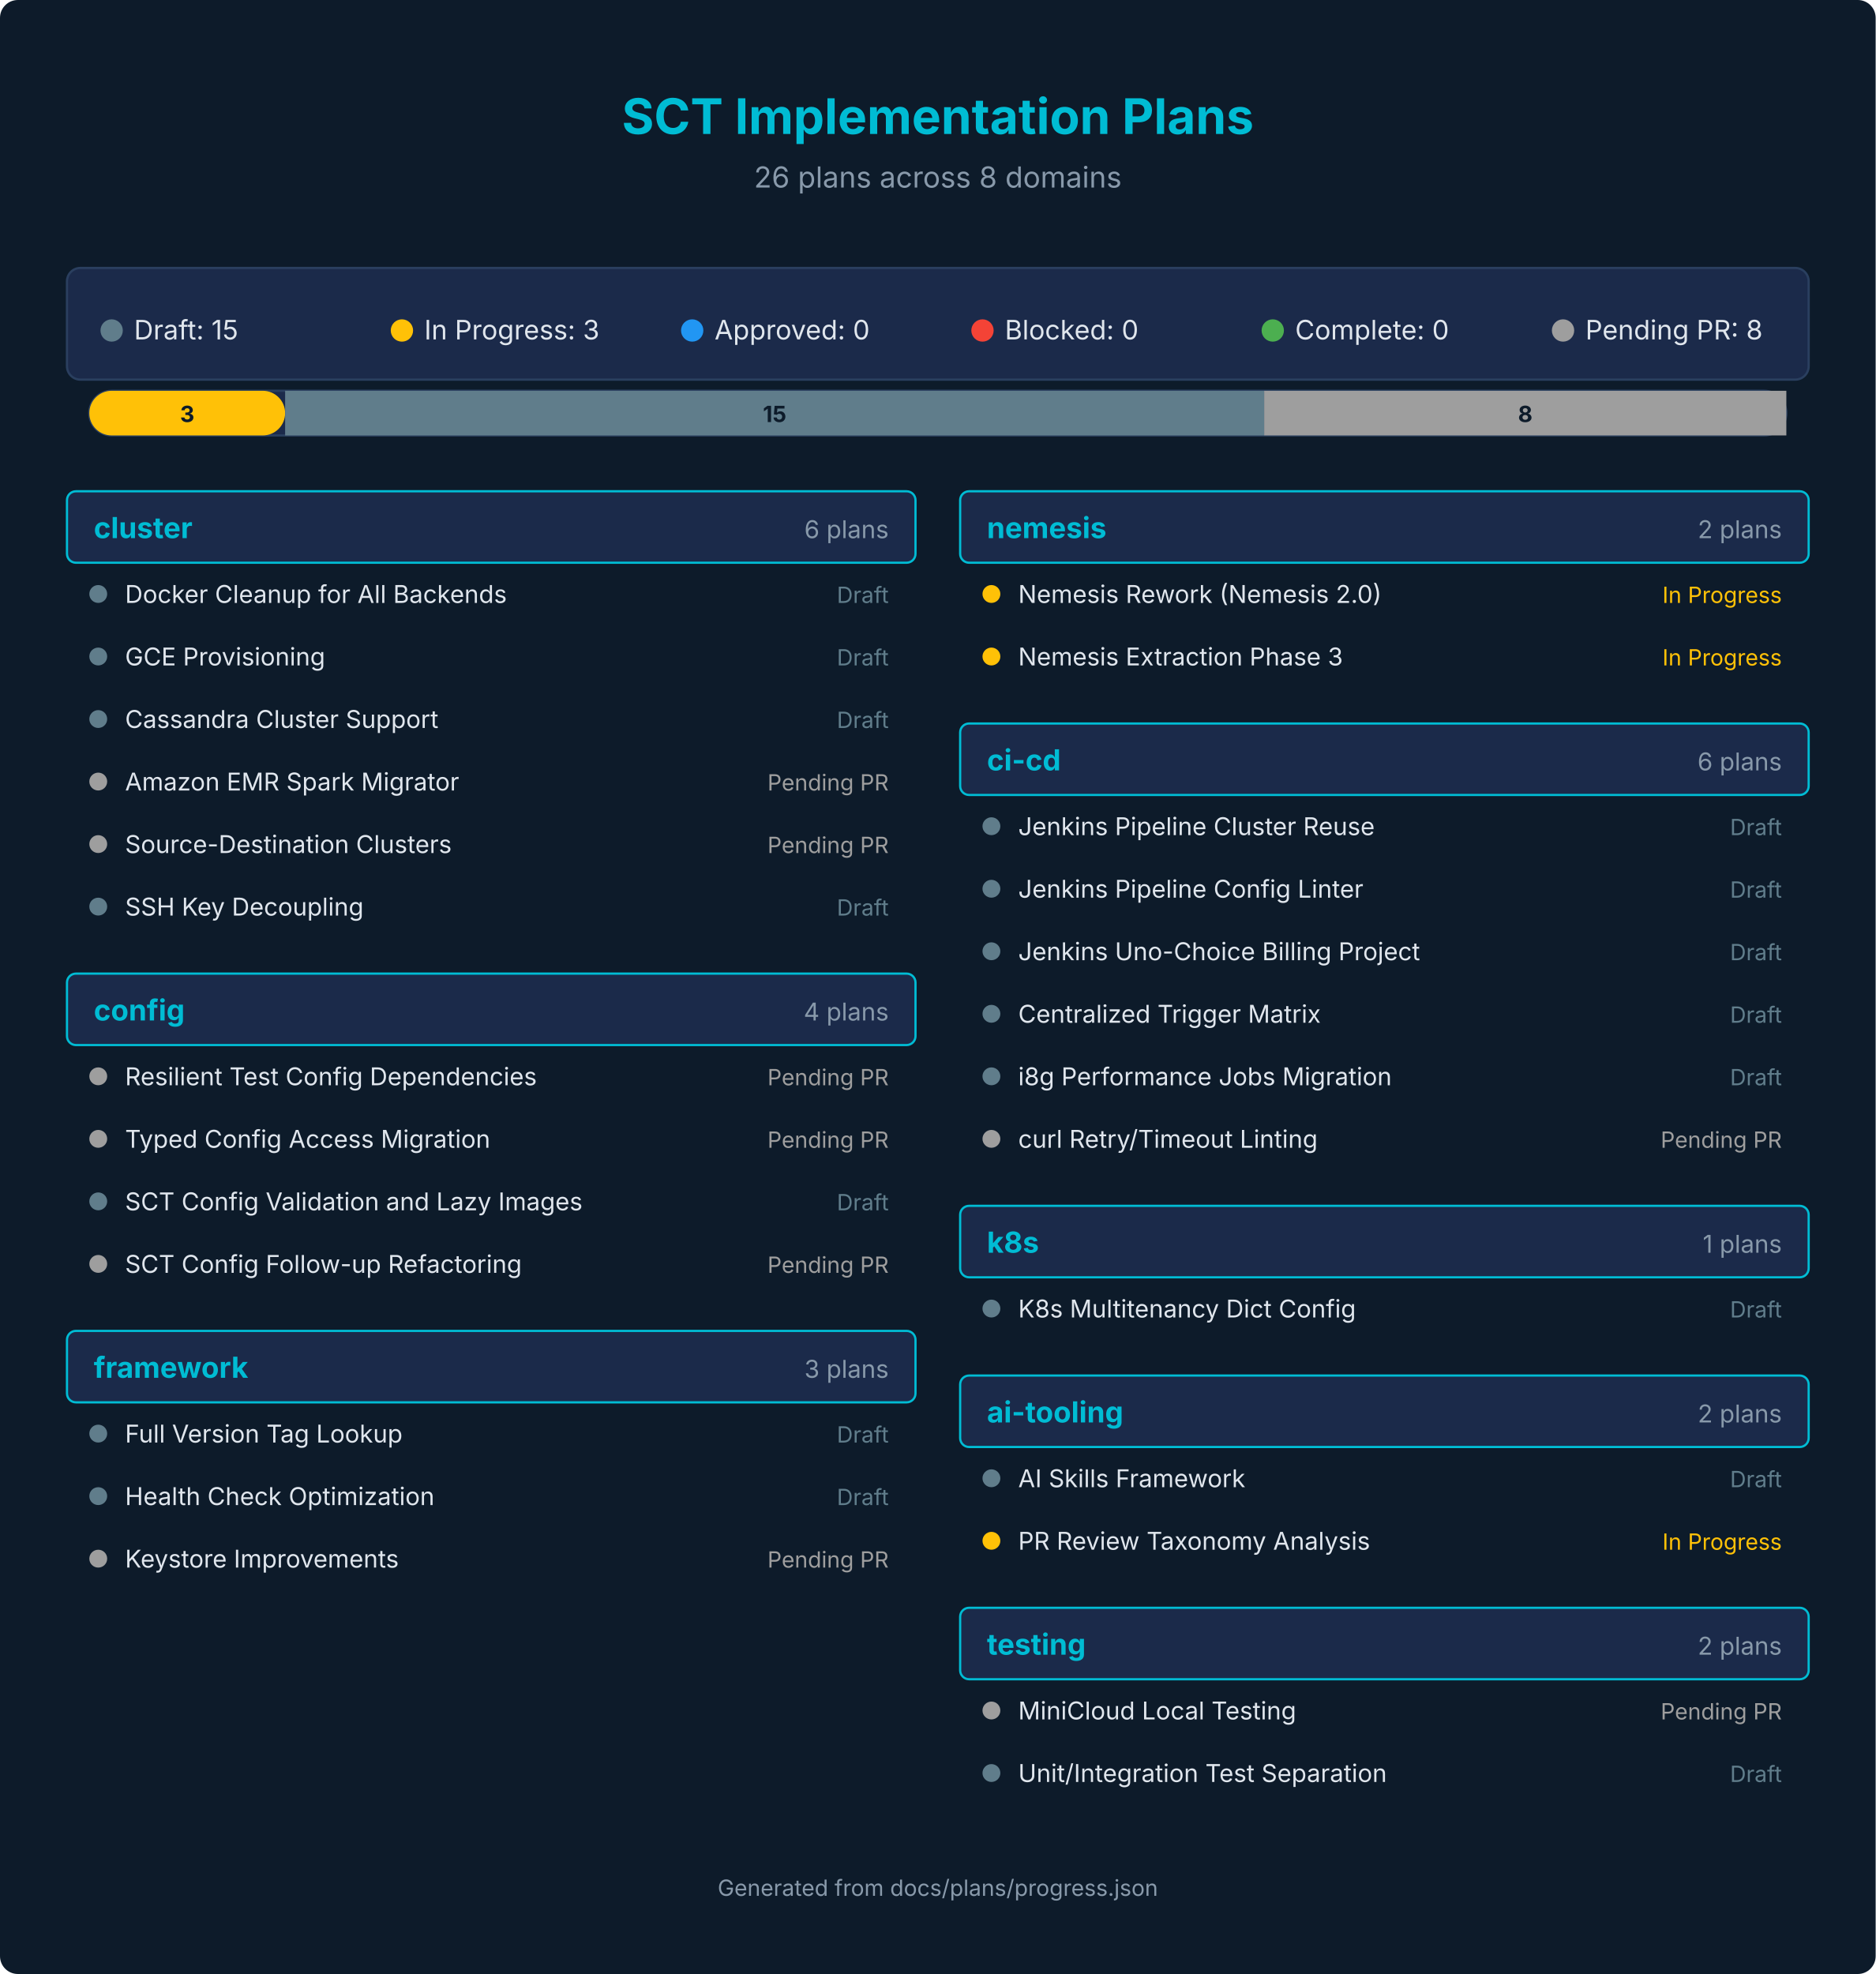
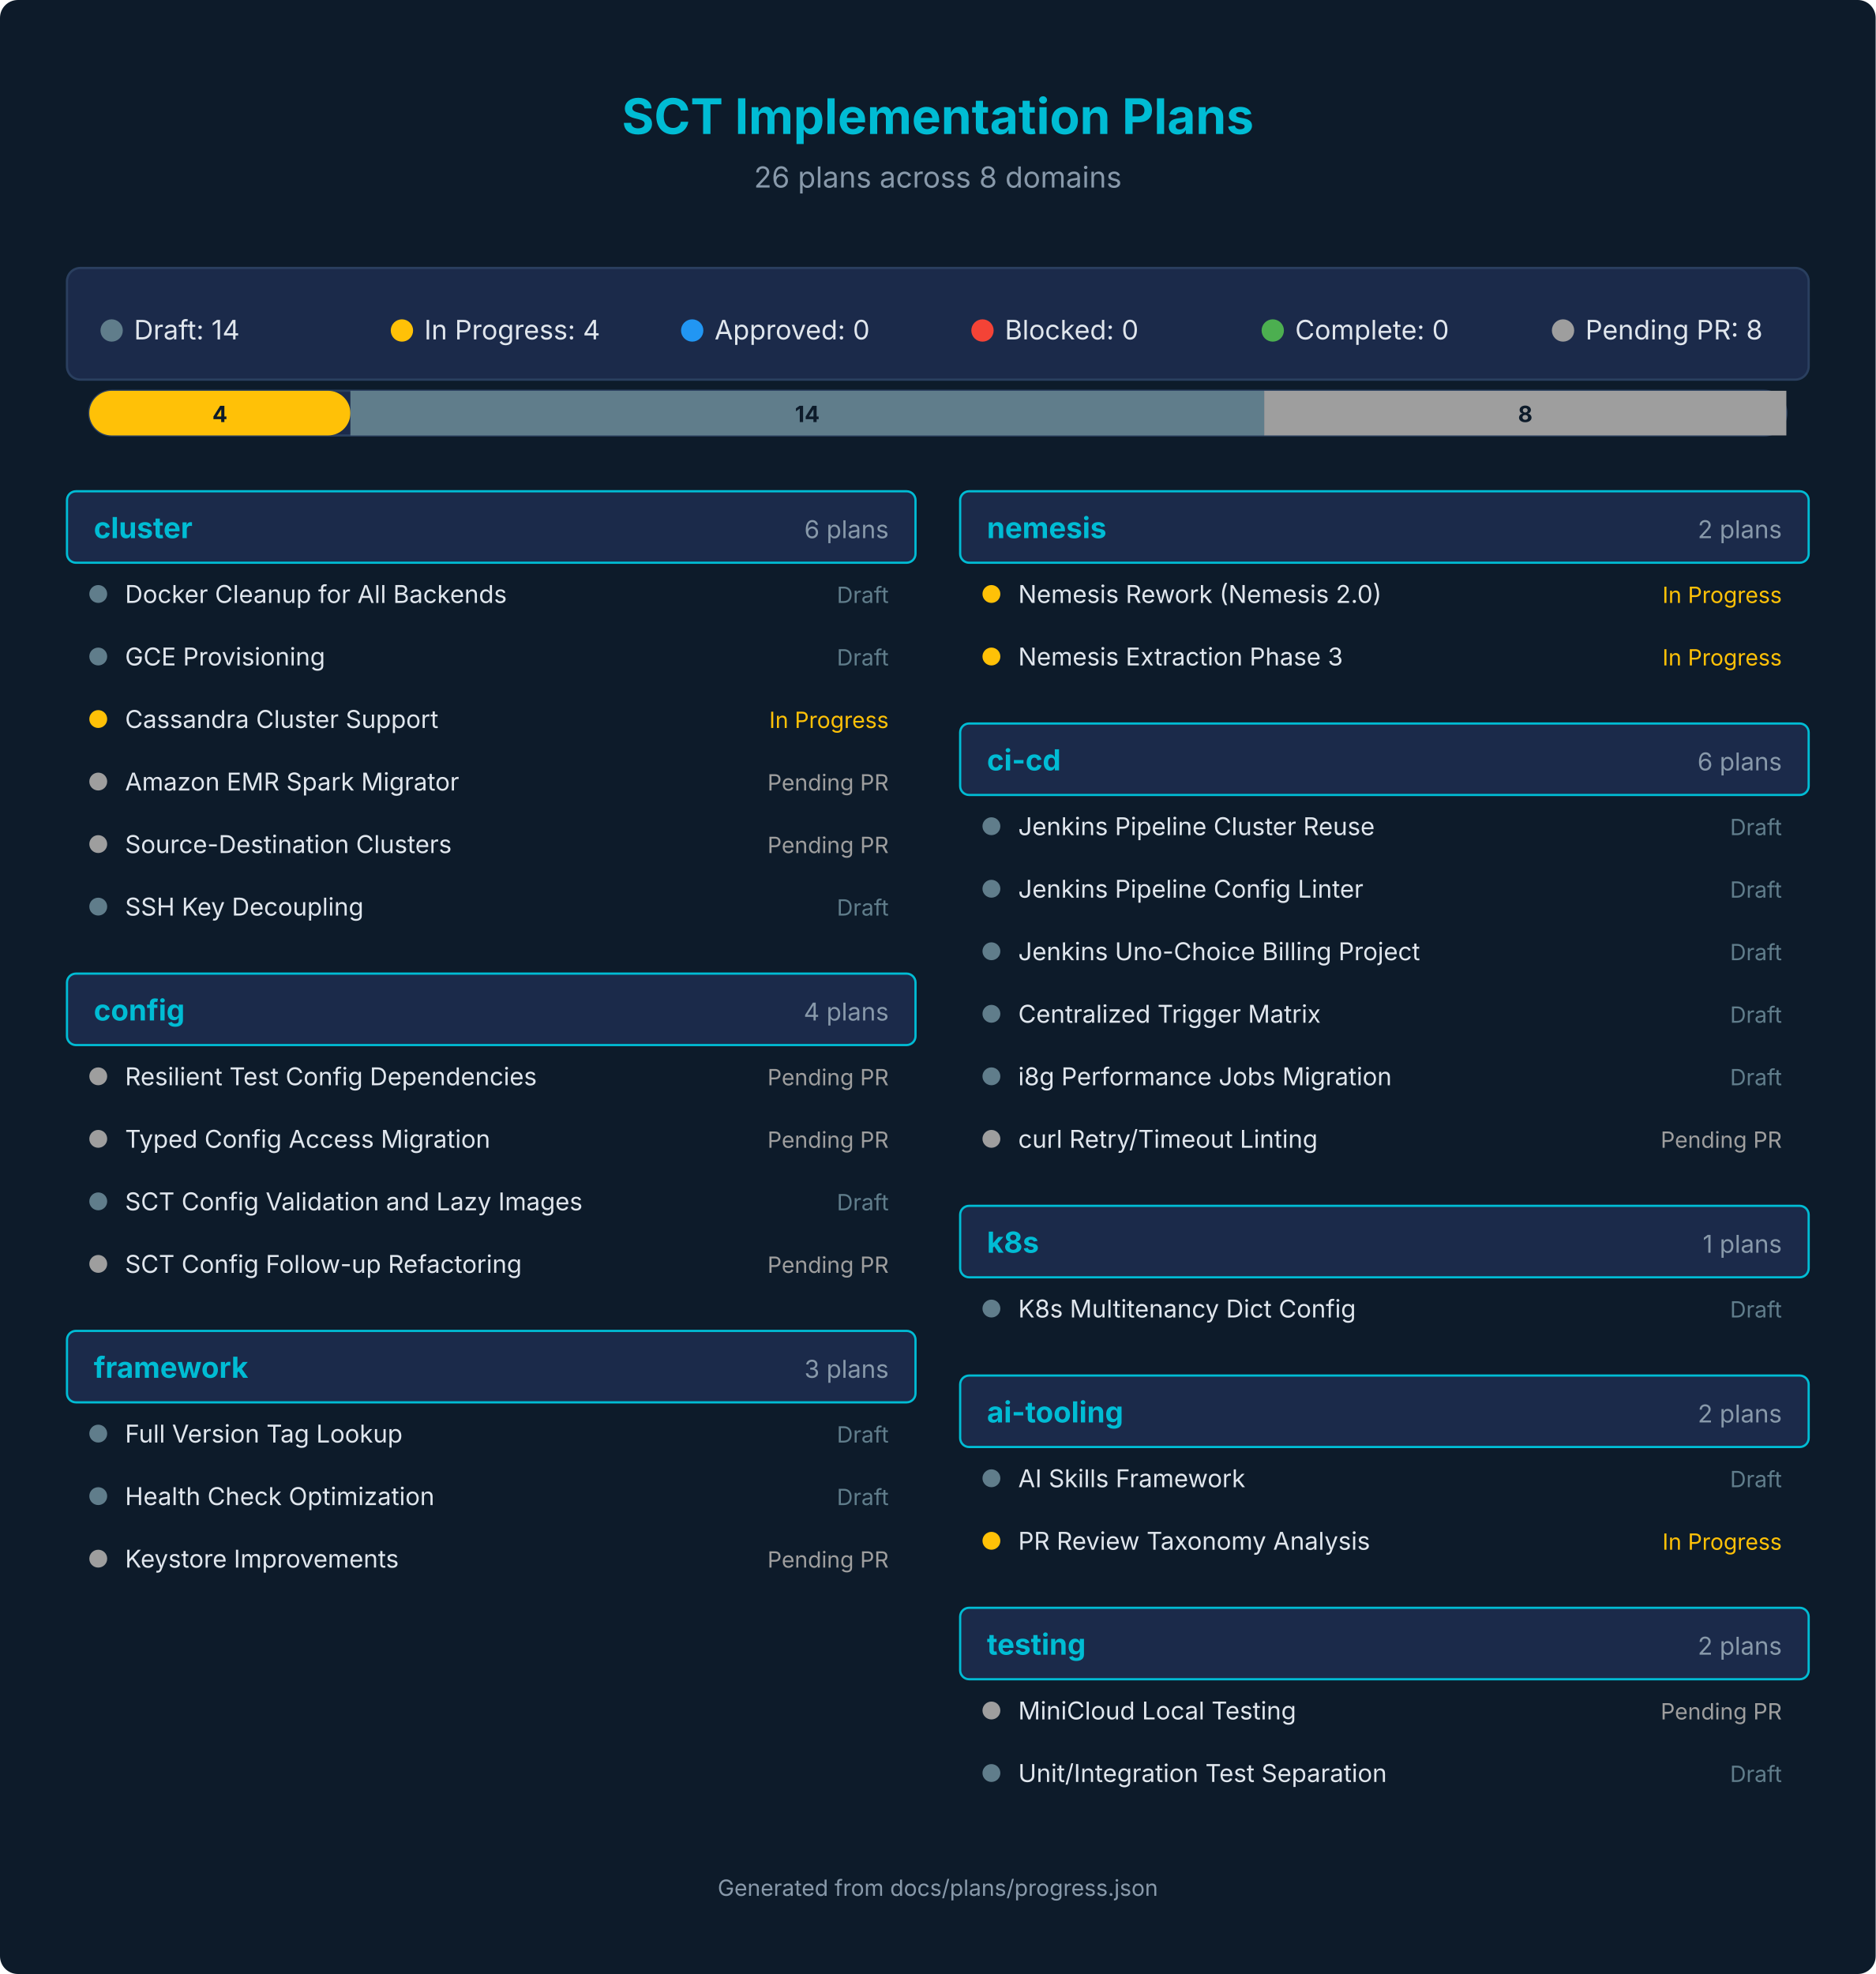
<svg xmlns="http://www.w3.org/2000/svg" width="840" height="884" viewBox="0 0 840 884">
  <rect width="840" height="884" fill="#0D1B2A" rx="8" />
  <text x="420" y="60" text-anchor="middle" font-family="system-ui, -apple-system, sans-serif" font-size="22" font-weight="bold" fill="#00BCD4">SCT Implementation Plans</text>
  <text x="420" y="84" text-anchor="middle" font-family="system-ui, -apple-system, sans-serif" font-size="13" fill="#8899AA">26 plans across 8 domains</text>
  <rect x="30" y="120" width="780" height="50" rx="6" fill="#1B2A4A" stroke="#2A3F5F" stroke-width="1" />
  <circle cx="50" cy="148" r="5" fill="#607D8B" />
-   <text x="60" y="152" font-family="system-ui, -apple-system, sans-serif" font-size="12" fill="#E0E6ED">Draft: 15</text>
+   <text x="60" y="152" font-family="system-ui, -apple-system, sans-serif" font-size="12" fill="#E0E6ED">Draft: 14</text>
  <circle cx="180" cy="148" r="5" fill="#FFC107" />
-   <text x="190" y="152" font-family="system-ui, -apple-system, sans-serif" font-size="12" fill="#E0E6ED">In Progress: 3</text>
+   <text x="190" y="152" font-family="system-ui, -apple-system, sans-serif" font-size="12" fill="#E0E6ED">In Progress: 4</text>
  <circle cx="310" cy="148" r="5" fill="#2196F3" />
  <text x="320" y="152" font-family="system-ui, -apple-system, sans-serif" font-size="12" fill="#E0E6ED">Approved: 0</text>
  <circle cx="440" cy="148" r="5" fill="#F44336" />
  <text x="450" y="152" font-family="system-ui, -apple-system, sans-serif" font-size="12" fill="#E0E6ED">Blocked: 0</text>
  <circle cx="570" cy="148" r="5" fill="#4CAF50" />
  <text x="580" y="152" font-family="system-ui, -apple-system, sans-serif" font-size="12" fill="#E0E6ED">Complete: 0</text>
  <circle cx="700" cy="148" r="5" fill="#9E9E9E" />
  <text x="710" y="152" font-family="system-ui, -apple-system, sans-serif" font-size="12" fill="#E0E6ED">Pending PR: 8</text>
  <rect x="40" y="175" width="760" height="20" rx="10" fill="#1B2A4A" stroke="#2A3F5F" stroke-width="1" />
-   <rect x="40" y="175" width="87.692" height="20" rx="10" fill="#FFC107" />
-   <text x="83.846" y="189" text-anchor="middle" font-family="system-ui, -apple-system, sans-serif" font-size="10" font-weight="bold" fill="#0D1B2A">3</text>
-   <rect x="127.692" y="175" width="438.462" height="20" rx="0" fill="#607D8B" />
-   <text x="346.923" y="189" text-anchor="middle" font-family="system-ui, -apple-system, sans-serif" font-size="10" font-weight="bold" fill="#0D1B2A">15</text>
+   <rect x="40" y="175" width="116.923" height="20" rx="10" fill="#FFC107" />
+   <text x="98.462" y="189" text-anchor="middle" font-family="system-ui, -apple-system, sans-serif" font-size="10" font-weight="bold" fill="#0D1B2A">4</text>
+   <rect x="156.923" y="175" width="409.231" height="20" rx="0" fill="#607D8B" />
+   <text x="361.538" y="189" text-anchor="middle" font-family="system-ui, -apple-system, sans-serif" font-size="10" font-weight="bold" fill="#0D1B2A">14</text>
  <rect x="566.154" y="175" width="233.846" height="20" rx="0" fill="#9E9E9E" />
  <text x="683.077" y="189" text-anchor="middle" font-family="system-ui, -apple-system, sans-serif" font-size="10" font-weight="bold" fill="#0D1B2A">8</text>
  <rect x="30" y="220" width="380" height="32" rx="4" fill="#1B2A4A" stroke="#00BCD4" stroke-width="1" />
  <text x="42" y="241" font-family="system-ui, -apple-system, sans-serif" font-size="13" font-weight="bold" fill="#00BCD4">cluster</text>
  <text x="398" y="241" text-anchor="end" font-family="system-ui, -apple-system, sans-serif" font-size="11" fill="#8899AA">6 plans</text>
  <circle cx="44" cy="266" r="4" fill="#607D8B" />
  <text x="56" y="270" font-family="system-ui, -apple-system, sans-serif" font-size="11" fill="#E0E6ED">Docker Cleanup for All Backends</text>
  <text x="398" y="270" text-anchor="end" font-family="system-ui, -apple-system, sans-serif" font-size="10" fill="#607D8B">Draft</text>
  <circle cx="44" cy="294" r="4" fill="#607D8B" />
  <text x="56" y="298" font-family="system-ui, -apple-system, sans-serif" font-size="11" fill="#E0E6ED">GCE Provisioning</text>
  <text x="398" y="298" text-anchor="end" font-family="system-ui, -apple-system, sans-serif" font-size="10" fill="#607D8B">Draft</text>
-   <circle cx="44" cy="322" r="4" fill="#607D8B" />
+   <circle cx="44" cy="322" r="4" fill="#FFC107" />
  <text x="56" y="326" font-family="system-ui, -apple-system, sans-serif" font-size="11" fill="#E0E6ED">Cassandra Cluster Support</text>
-   <text x="398" y="326" text-anchor="end" font-family="system-ui, -apple-system, sans-serif" font-size="10" fill="#607D8B">Draft</text>
+   <text x="398" y="326" text-anchor="end" font-family="system-ui, -apple-system, sans-serif" font-size="10" fill="#FFC107">In Progress</text>
  <circle cx="44" cy="350" r="4" fill="#9E9E9E" />
  <text x="56" y="354" font-family="system-ui, -apple-system, sans-serif" font-size="11" fill="#E0E6ED">Amazon EMR Spark Migrator</text>
  <text x="398" y="354" text-anchor="end" font-family="system-ui, -apple-system, sans-serif" font-size="10" fill="#9E9E9E">Pending PR</text>
  <circle cx="44" cy="378" r="4" fill="#9E9E9E" />
  <text x="56" y="382" font-family="system-ui, -apple-system, sans-serif" font-size="11" fill="#E0E6ED">Source-Destination Clusters</text>
  <text x="398" y="382" text-anchor="end" font-family="system-ui, -apple-system, sans-serif" font-size="10" fill="#9E9E9E">Pending PR</text>
  <circle cx="44" cy="406" r="4" fill="#607D8B" />
  <text x="56" y="410" font-family="system-ui, -apple-system, sans-serif" font-size="11" fill="#E0E6ED">SSH Key Decoupling</text>
  <text x="398" y="410" text-anchor="end" font-family="system-ui, -apple-system, sans-serif" font-size="10" fill="#607D8B">Draft</text>
  <rect x="30" y="436" width="380" height="32" rx="4" fill="#1B2A4A" stroke="#00BCD4" stroke-width="1" />
  <text x="42" y="457" font-family="system-ui, -apple-system, sans-serif" font-size="13" font-weight="bold" fill="#00BCD4">config</text>
  <text x="398" y="457" text-anchor="end" font-family="system-ui, -apple-system, sans-serif" font-size="11" fill="#8899AA">4 plans</text>
  <circle cx="44" cy="482" r="4" fill="#9E9E9E" />
  <text x="56" y="486" font-family="system-ui, -apple-system, sans-serif" font-size="11" fill="#E0E6ED">Resilient Test Config Dependencies</text>
  <text x="398" y="486" text-anchor="end" font-family="system-ui, -apple-system, sans-serif" font-size="10" fill="#9E9E9E">Pending PR</text>
  <circle cx="44" cy="510" r="4" fill="#9E9E9E" />
  <text x="56" y="514" font-family="system-ui, -apple-system, sans-serif" font-size="11" fill="#E0E6ED">Typed Config Access Migration</text>
  <text x="398" y="514" text-anchor="end" font-family="system-ui, -apple-system, sans-serif" font-size="10" fill="#9E9E9E">Pending PR</text>
  <circle cx="44" cy="538" r="4" fill="#607D8B" />
  <text x="56" y="542" font-family="system-ui, -apple-system, sans-serif" font-size="11" fill="#E0E6ED">SCT Config Validation and Lazy Images</text>
  <text x="398" y="542" text-anchor="end" font-family="system-ui, -apple-system, sans-serif" font-size="10" fill="#607D8B">Draft</text>
  <circle cx="44" cy="566" r="4" fill="#9E9E9E" />
  <text x="56" y="570" font-family="system-ui, -apple-system, sans-serif" font-size="11" fill="#E0E6ED">SCT Config Follow-up Refactoring</text>
  <text x="398" y="570" text-anchor="end" font-family="system-ui, -apple-system, sans-serif" font-size="10" fill="#9E9E9E">Pending PR</text>
  <rect x="30" y="596" width="380" height="32" rx="4" fill="#1B2A4A" stroke="#00BCD4" stroke-width="1" />
  <text x="42" y="617" font-family="system-ui, -apple-system, sans-serif" font-size="13" font-weight="bold" fill="#00BCD4">framework</text>
  <text x="398" y="617" text-anchor="end" font-family="system-ui, -apple-system, sans-serif" font-size="11" fill="#8899AA">3 plans</text>
  <circle cx="44" cy="642" r="4" fill="#607D8B" />
  <text x="56" y="646" font-family="system-ui, -apple-system, sans-serif" font-size="11" fill="#E0E6ED">Full Version Tag Lookup</text>
  <text x="398" y="646" text-anchor="end" font-family="system-ui, -apple-system, sans-serif" font-size="10" fill="#607D8B">Draft</text>
  <circle cx="44" cy="670" r="4" fill="#607D8B" />
  <text x="56" y="674" font-family="system-ui, -apple-system, sans-serif" font-size="11" fill="#E0E6ED">Health Check Optimization</text>
  <text x="398" y="674" text-anchor="end" font-family="system-ui, -apple-system, sans-serif" font-size="10" fill="#607D8B">Draft</text>
  <circle cx="44" cy="698" r="4" fill="#9E9E9E" />
  <text x="56" y="702" font-family="system-ui, -apple-system, sans-serif" font-size="11" fill="#E0E6ED">Keystore Improvements</text>
  <text x="398" y="702" text-anchor="end" font-family="system-ui, -apple-system, sans-serif" font-size="10" fill="#9E9E9E">Pending PR</text>
  <rect x="430" y="220" width="380" height="32" rx="4" fill="#1B2A4A" stroke="#00BCD4" stroke-width="1" />
  <text x="442" y="241" font-family="system-ui, -apple-system, sans-serif" font-size="13" font-weight="bold" fill="#00BCD4">nemesis</text>
  <text x="798" y="241" text-anchor="end" font-family="system-ui, -apple-system, sans-serif" font-size="11" fill="#8899AA">2 plans</text>
  <circle cx="444" cy="266" r="4" fill="#FFC107" />
  <text x="456" y="270" font-family="system-ui, -apple-system, sans-serif" font-size="11" fill="#E0E6ED">Nemesis Rework (Nemesis 2.0)</text>
  <text x="798" y="270" text-anchor="end" font-family="system-ui, -apple-system, sans-serif" font-size="10" fill="#FFC107">In Progress</text>
  <circle cx="444" cy="294" r="4" fill="#FFC107" />
  <text x="456" y="298" font-family="system-ui, -apple-system, sans-serif" font-size="11" fill="#E0E6ED">Nemesis Extraction Phase 3</text>
  <text x="798" y="298" text-anchor="end" font-family="system-ui, -apple-system, sans-serif" font-size="10" fill="#FFC107">In Progress</text>
  <rect x="430" y="324" width="380" height="32" rx="4" fill="#1B2A4A" stroke="#00BCD4" stroke-width="1" />
  <text x="442" y="345" font-family="system-ui, -apple-system, sans-serif" font-size="13" font-weight="bold" fill="#00BCD4">ci-cd</text>
  <text x="798" y="345" text-anchor="end" font-family="system-ui, -apple-system, sans-serif" font-size="11" fill="#8899AA">6 plans</text>
  <circle cx="444" cy="370" r="4" fill="#607D8B" />
  <text x="456" y="374" font-family="system-ui, -apple-system, sans-serif" font-size="11" fill="#E0E6ED">Jenkins Pipeline Cluster Reuse</text>
  <text x="798" y="374" text-anchor="end" font-family="system-ui, -apple-system, sans-serif" font-size="10" fill="#607D8B">Draft</text>
  <circle cx="444" cy="398" r="4" fill="#607D8B" />
  <text x="456" y="402" font-family="system-ui, -apple-system, sans-serif" font-size="11" fill="#E0E6ED">Jenkins Pipeline Config Linter</text>
  <text x="798" y="402" text-anchor="end" font-family="system-ui, -apple-system, sans-serif" font-size="10" fill="#607D8B">Draft</text>
  <circle cx="444" cy="426" r="4" fill="#607D8B" />
  <text x="456" y="430" font-family="system-ui, -apple-system, sans-serif" font-size="11" fill="#E0E6ED">Jenkins Uno-Choice Billing Project</text>
  <text x="798" y="430" text-anchor="end" font-family="system-ui, -apple-system, sans-serif" font-size="10" fill="#607D8B">Draft</text>
  <circle cx="444" cy="454" r="4" fill="#607D8B" />
  <text x="456" y="458" font-family="system-ui, -apple-system, sans-serif" font-size="11" fill="#E0E6ED">Centralized Trigger Matrix</text>
  <text x="798" y="458" text-anchor="end" font-family="system-ui, -apple-system, sans-serif" font-size="10" fill="#607D8B">Draft</text>
  <circle cx="444" cy="482" r="4" fill="#607D8B" />
  <text x="456" y="486" font-family="system-ui, -apple-system, sans-serif" font-size="11" fill="#E0E6ED">i8g Performance Jobs Migration</text>
  <text x="798" y="486" text-anchor="end" font-family="system-ui, -apple-system, sans-serif" font-size="10" fill="#607D8B">Draft</text>
  <circle cx="444" cy="510" r="4" fill="#9E9E9E" />
  <text x="456" y="514" font-family="system-ui, -apple-system, sans-serif" font-size="11" fill="#E0E6ED">curl Retry/Timeout Linting</text>
  <text x="798" y="514" text-anchor="end" font-family="system-ui, -apple-system, sans-serif" font-size="10" fill="#9E9E9E">Pending PR</text>
  <rect x="430" y="540" width="380" height="32" rx="4" fill="#1B2A4A" stroke="#00BCD4" stroke-width="1" />
  <text x="442" y="561" font-family="system-ui, -apple-system, sans-serif" font-size="13" font-weight="bold" fill="#00BCD4">k8s</text>
  <text x="798" y="561" text-anchor="end" font-family="system-ui, -apple-system, sans-serif" font-size="11" fill="#8899AA">1 plans</text>
  <circle cx="444" cy="586" r="4" fill="#607D8B" />
  <text x="456" y="590" font-family="system-ui, -apple-system, sans-serif" font-size="11" fill="#E0E6ED">K8s Multitenancy Dict Config</text>
  <text x="798" y="590" text-anchor="end" font-family="system-ui, -apple-system, sans-serif" font-size="10" fill="#607D8B">Draft</text>
  <rect x="430" y="616" width="380" height="32" rx="4" fill="#1B2A4A" stroke="#00BCD4" stroke-width="1" />
  <text x="442" y="637" font-family="system-ui, -apple-system, sans-serif" font-size="13" font-weight="bold" fill="#00BCD4">ai-tooling</text>
  <text x="798" y="637" text-anchor="end" font-family="system-ui, -apple-system, sans-serif" font-size="11" fill="#8899AA">2 plans</text>
  <circle cx="444" cy="662" r="4" fill="#607D8B" />
  <text x="456" y="666" font-family="system-ui, -apple-system, sans-serif" font-size="11" fill="#E0E6ED">AI Skills Framework</text>
  <text x="798" y="666" text-anchor="end" font-family="system-ui, -apple-system, sans-serif" font-size="10" fill="#607D8B">Draft</text>
  <circle cx="444" cy="690" r="4" fill="#FFC107" />
  <text x="456" y="694" font-family="system-ui, -apple-system, sans-serif" font-size="11" fill="#E0E6ED">PR Review Taxonomy Analysis</text>
  <text x="798" y="694" text-anchor="end" font-family="system-ui, -apple-system, sans-serif" font-size="10" fill="#FFC107">In Progress</text>
  <rect x="430" y="720" width="380" height="32" rx="4" fill="#1B2A4A" stroke="#00BCD4" stroke-width="1" />
  <text x="442" y="741" font-family="system-ui, -apple-system, sans-serif" font-size="13" font-weight="bold" fill="#00BCD4">testing</text>
  <text x="798" y="741" text-anchor="end" font-family="system-ui, -apple-system, sans-serif" font-size="11" fill="#8899AA">2 plans</text>
  <circle cx="444" cy="766" r="4" fill="#9E9E9E" />
  <text x="456" y="770" font-family="system-ui, -apple-system, sans-serif" font-size="11" fill="#E0E6ED">MiniCloud Local Testing</text>
  <text x="798" y="770" text-anchor="end" font-family="system-ui, -apple-system, sans-serif" font-size="10" fill="#9E9E9E">Pending PR</text>
  <circle cx="444" cy="794" r="4" fill="#607D8B" />
  <text x="456" y="798" font-family="system-ui, -apple-system, sans-serif" font-size="11" fill="#E0E6ED">Unit/Integration Test Separation</text>
  <text x="798" y="798" text-anchor="end" font-family="system-ui, -apple-system, sans-serif" font-size="10" fill="#607D8B">Draft</text>
  <text x="420" y="849" text-anchor="middle" font-family="system-ui, -apple-system, sans-serif" font-size="10" fill="#8899AA">Generated from docs/plans/progress.json</text>
</svg>
